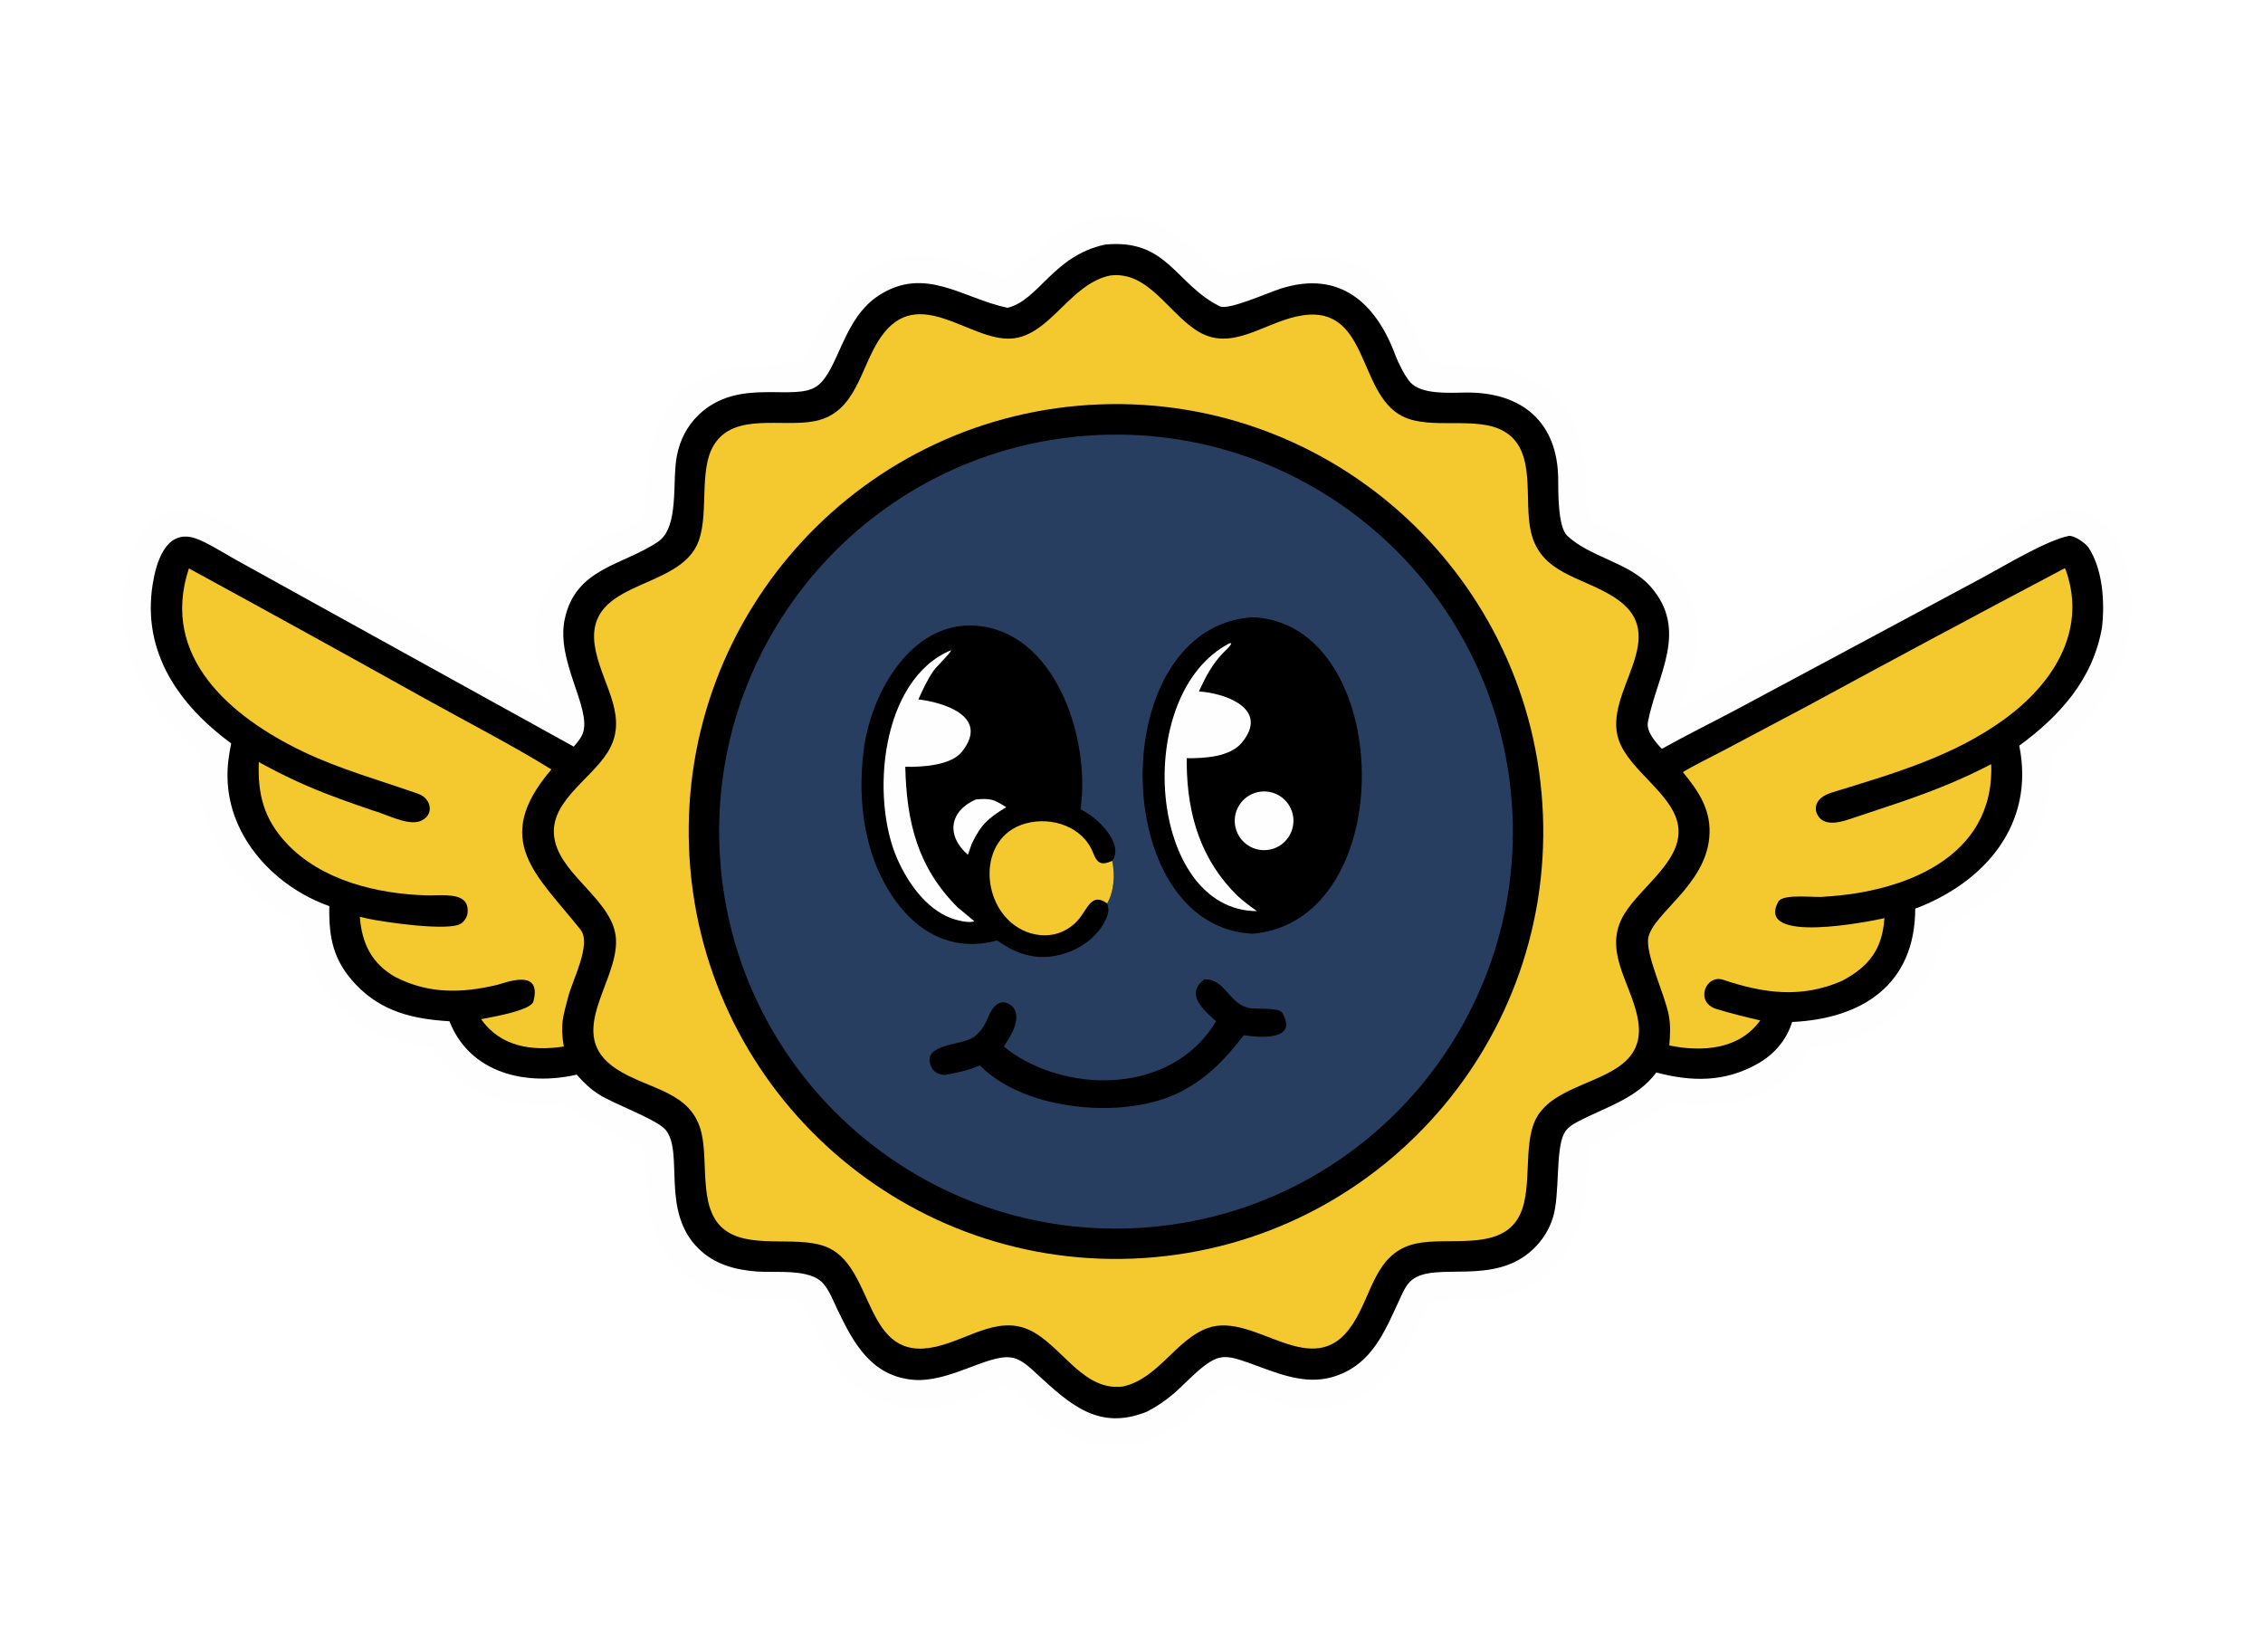
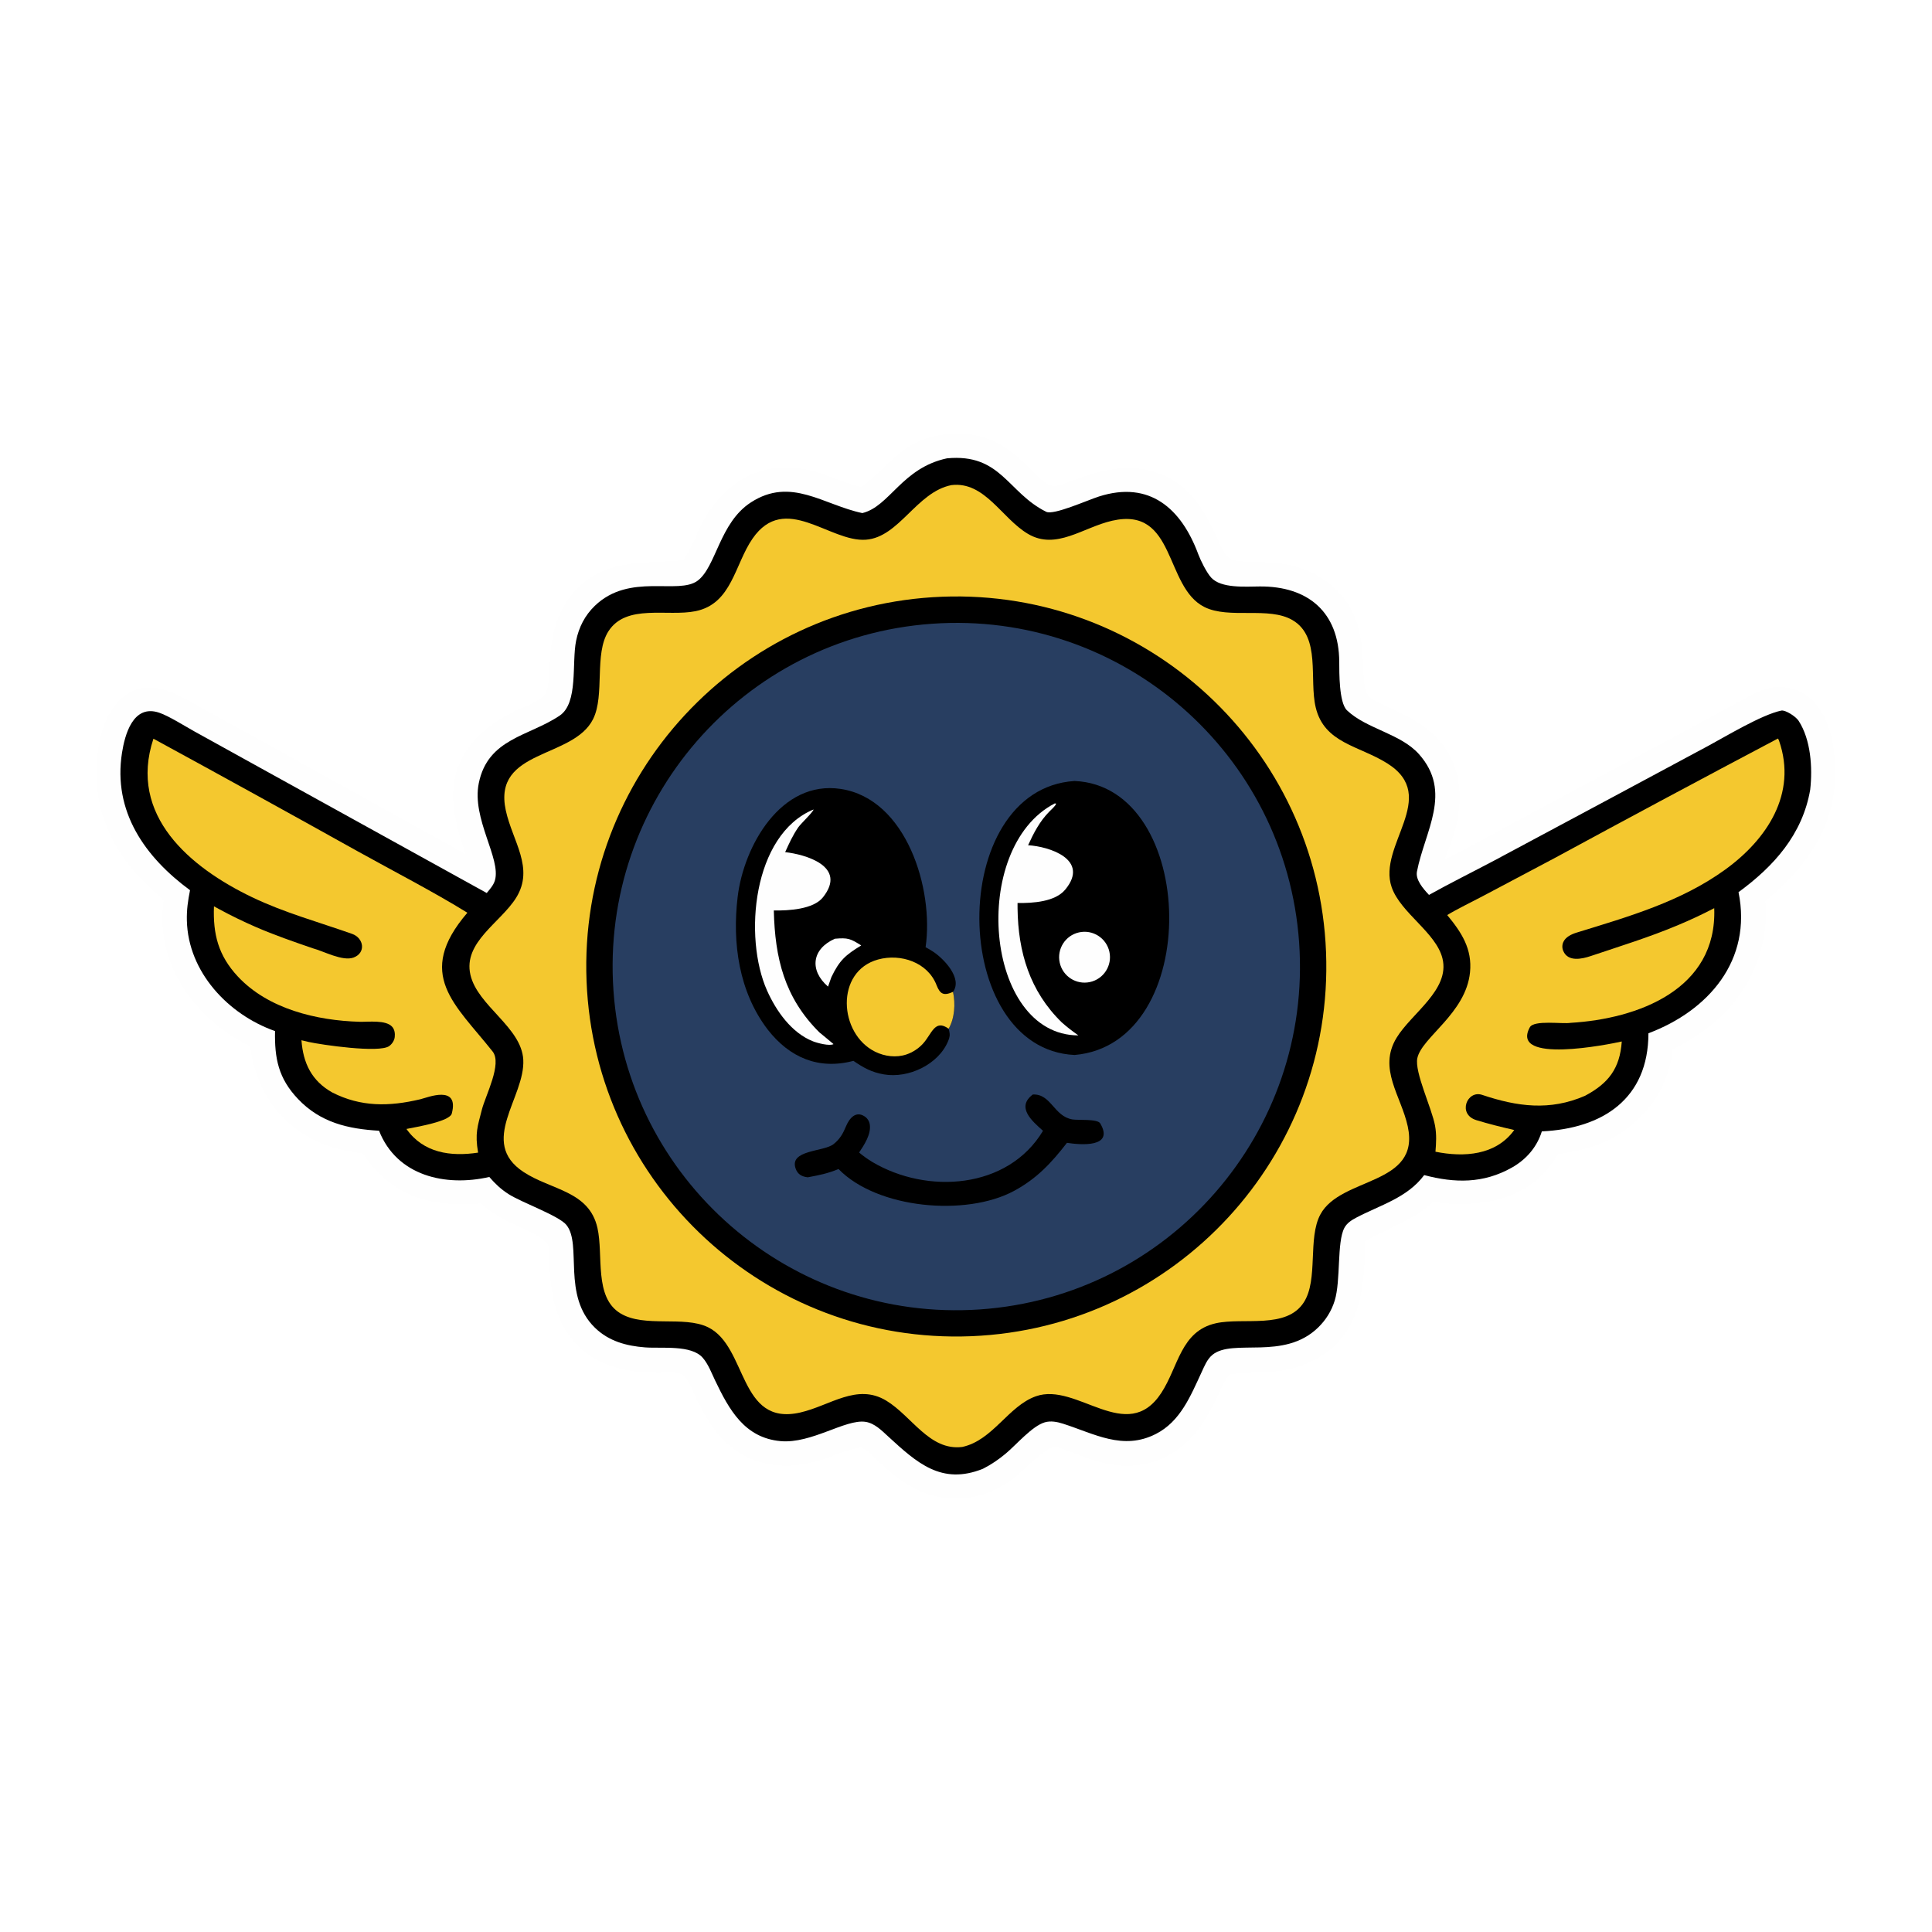
- <svg xmlns="http://www.w3.org/2000/svg" version="1.1" style="display: block;" viewBox="0 0 2048 1494" width="1184" height="864" preserveAspectRatio="none">
+ <svg xmlns="http://www.w3.org/2000/svg" version="1.1" style="display: block;" viewBox="10.62 -257.73 2018.98 2018.98" width="1024" height="1024">
  <path transform="translate(0,0)" fill="rgb(254,254,254)" d="M 1005.8 195.398 C 1069.47 192.177 1090.61 247.089 1110.72 250.019 C 1115.95 250.782 1123.88 247.187 1128.73 245.426 C 1161.76 233.427 1192.76 224.141 1226.99 239.183 C 1275.2 260.367 1282.77 319.809 1296.45 326.452 C 1304.97 330.594 1330.22 329.177 1340.83 330.173 C 1353.96 331.405 1366.66 334.234 1378.83 339.398 C 1388.33 343.429 1396.56 349.156 1404.27 355.988 C 1448.51 395.197 1427.61 454.35 1440.82 469.378 C 1445.5 474.698 1453.59 477.571 1459.9 480.466 C 1489.11 493.868 1516.69 508.062 1529.34 539.791 C 1542.86 573.719 1533.8 608.658 1519.96 640.734 C 1547.2 627.385 1577.84 609.904 1604.93 595.365 L 1764.02 510.258 L 1817.76 481.081 C 1827.83 475.614 1841.52 467.794 1851.8 463.651 C 1859.04 460.792 1866.85 459.687 1874.59 460.426 C 1922.94 464.916 1931.19 525.729 1927.61 564.896 C 1923.01 615.061 1893.25 652.748 1855.36 684.011 C 1857.62 702.255 1854.34 726.871 1848.04 744.272 C 1831.52 789.869 1800.25 818.202 1758.19 839.001 C 1757.62 858.039 1747.01 883.515 1735.12 898.113 C 1708.31 931.03 1678.45 943.005 1638.54 948.364 C 1611.98 996.6 1557.84 1005.22 1508.08 998.486 C 1490.38 1015.86 1458.95 1026.87 1437.07 1039.35 C 1436.97 1092.24 1431.79 1143.38 1376.25 1167.2 C 1349.23 1178.79 1323.56 1175.63 1295.38 1178.2 C 1290.57 1184.85 1287.34 1192.46 1283.74 1199.8 C 1276.47 1214.66 1268.73 1229.89 1257.71 1242.38 C 1245.93 1255.73 1230.95 1265.65 1213.79 1270.56 C 1164.56 1284.68 1125.54 1251.71 1110.36 1255.07 C 1100.17 1257.33 1077.7 1281.82 1066.91 1289.43 C 1058.24 1295.54 1049.36 1299.71 1039.56 1303.56 C 1032.48 1305.79 1025.18 1307.24 1017.78 1307.87 C 974.572 1311.26 947.93 1288.59 919.548 1260.61 C 917.711 1258.8 911.521 1254.71 909.112 1255 C 898.531 1256.79 886.468 1261.41 876.324 1265.3 C 838.12 1279.94 797.094 1277.4 766.864 1247.38 C 755.613 1236.21 747.168 1221.25 739.85 1207.01 C 735.649 1198.84 731.547 1185.06 724.121 1179.04 C 718.708 1175.38 702.27 1177.37 695.801 1176.94 C 668.766 1176.43 638.777 1170.99 618.156 1152.13 C 585.199 1121.99 585.901 1083.82 583.58 1043.59 C 575.756 1031.54 547.382 1022.97 534.076 1014.66 C 524.231 1008.51 522.523 1008.38 513.296 999.879 C 460.988 1004.08 420.692 993.415 389.717 947.54 C 324.702 940.927 280.909 900.604 272.023 835.637 C 214.481 807.894 171.906 748.815 181.7 682.902 C 151.47 656.744 130.302 633.165 117.678 593.534 C 105.674 555.848 108.201 477.776 153.908 462.644 C 177.748 454.751 202.701 471.903 223.263 483.093 L 287.132 518.314 L 497.333 634.934 C 491.327 618.143 486.095 600.525 484.535 582.691 C 480.348 534.833 510.034 503.65 550.564 484.405 C 559.171 480.318 574.44 475.54 579.988 467.87 C 590.377 453.508 575.649 402.011 609.117 362.552 C 640.683 325.335 681.718 331.569 724.558 327.766 C 728.477 322.382 734.145 312.275 736.513 306.201 C 759.32 247.713 807.369 216.08 869.969 237.451 C 880.502 241.047 898.368 248.844 909.673 250.798 L 911.011 251.019 C 944.363 225.933 954.126 199.35 1005.8 195.398 z" />
  <path transform="translate(0,0)" fill="rgb(0,0,0)" d="M 1000.21 221.239 C 1056.75 215.865 1063.55 257.142 1103.96 277.117 C 1111.63 280.91 1147.18 264.909 1159.04 261.123 C 1211.99 244.223 1245.13 273.648 1262.83 321.421 C 1265.17 327.679 1271.39 340.505 1276.38 345.931 C 1286.72 357.291 1312.33 355.259 1327 355.139 C 1377.62 354.725 1409.92 382.095 1410.16 433.986 C 1410.21 444.675 1409.86 476.545 1418.2 484.538 C 1438.5 503.968 1474.17 508.821 1493.34 530.239 C 1528.95 570.032 1499.52 610.796 1491.36 653.096 C 1489.7 661.678 1497.91 671.05 1503.95 677.467 C 1525.19 665.625 1549.61 653.464 1571.28 642.007 L 1687.09 580.022 L 1796.11 521.528 C 1813.01 512.47 1851.82 488.949 1872.21 484.841 C 1876.17 484.042 1887.13 490.754 1890.22 495.531 C 1903.01 515.29 1904.88 544.351 1902.33 567.459 C 1894.24 614.501 1864.15 647.689 1827.41 674.608 C 1841.92 745.82 1795.96 798.48 1733.27 822.051 C 1733.18 890.453 1685.61 921.611 1621.87 924.589 C 1616.74 941.109 1605.56 953.928 1590.64 962.37 C 1560.81 979.245 1530.9 978.726 1498.93 970.268 C 1481.17 994.161 1452.71 1001.59 1427.56 1014.93 C 1422.79 1017.46 1418.13 1020.52 1415.53 1025.41 C 1407.55 1040.37 1411.89 1080.42 1405.42 1101.42 C 1402.06 1112.32 1396.12 1121.78 1387.94 1129.7 C 1352.21 1164.29 1299.15 1140.69 1277.73 1158.03 C 1272.06 1162.63 1269.22 1170.01 1266.23 1176.44 C 1254.75 1201.11 1244.16 1227.76 1218.43 1240.83 C 1184.06 1258.3 1154.56 1240.65 1121.63 1230.1 C 1115.55 1228.15 1108.69 1226.79 1102.41 1228.64 C 1089.2 1232.52 1072.55 1252.22 1061.55 1261.36 C 1054.07 1267.57 1046.49 1272.77 1037.8 1277.18 C 994.632 1294.49 968.855 1271.02 939.008 1243.61 C 932.169 1237.33 924.621 1229.51 914.992 1228.11 C 894.075 1225.07 858.703 1251.16 826.382 1248.28 C 788.653 1244.91 772.511 1215.34 757.903 1184.83 C 754.124 1176.94 750.789 1167.85 745.017 1161.2 C 733.018 1147.38 702.14 1151.66 684.738 1150.32 C 665.09 1148.8 646.822 1143.86 632.357 1129.8 C 597.618 1096.05 619.15 1042.89 602.525 1022.37 C 594.691 1012.7 555.911 999.023 541.978 990.077 C 534.054 984.989 528.087 979.352 521.961 972.226 C 476.204 982.658 425.397 971.268 406.741 923.918 C 374.241 921.995 345.591 915.446 322.14 890.827 C 301.481 869.139 297.472 848.194 298.037 819.769 C 249.047 802.514 207.192 757.988 205.906 704.308 C 205.63 692.781 207.024 683.665 209.197 672.555 C 162.34 638.076 128.323 590.554 138.158 528.713 C 141.017 510.736 149.378 477.724 177.019 487.079 C 187.108 490.493 204.026 501.218 214.025 506.752 L 280.709 543.642 L 519.263 675.485 C 522.562 671.446 526.301 667.428 527.802 662.332 C 534.516 639.54 503.394 598.005 510.947 560.764 C 520.484 513.738 563.428 511.818 595.515 490.093 C 615.136 476.808 607.928 435.298 612.655 411.898 C 615.505 397.788 621.815 385.4 632.218 375.368 C 668.546 340.338 719.461 364.32 739.72 349.048 C 759.13 334.415 762.453 288.604 795.301 267.305 C 837.171 240.154 871.136 269.945 911.79 278.453 C 940.463 271.47 953.028 231.352 1000.21 221.239 z" />
  <path transform="translate(0,0)" fill="rgb(244,200,47)" d="M 1004.81 249.226 C 1039.71 244.997 1057.49 284.029 1084.88 300.192 C 1114.25 317.52 1142.28 293.399 1172.85 286.439 C 1239.81 271.192 1227.22 355.584 1269.26 376.614 C 1295.1 389.538 1336.54 375.714 1361.38 390.343 C 1391.22 407.914 1378.49 451.952 1385.57 481.562 C 1394.52 519.029 1430.84 521.441 1460.36 540.008 C 1515.88 574.931 1449.74 625.787 1464.96 669.481 C 1474.32 696.335 1511.44 716.832 1518.04 743.918 C 1526.03 776.656 1485.69 801.055 1470.05 826.809 C 1450.4 859.165 1474.86 887.453 1481.76 919.4 C 1495.2 981.647 1411.86 971.584 1390.43 1011.41 C 1377.02 1036.33 1388.46 1079.25 1373.22 1103.12 C 1355.01 1131.66 1309.99 1118.72 1281.3 1125.09 C 1244.43 1133.28 1242.11 1170.59 1224.17 1197.96 C 1188.2 1252.87 1135.91 1186.21 1093.11 1201.42 C 1064.25 1211.67 1048.28 1247.33 1016.24 1254.36 C 981.931 1258.65 963.445 1222.05 936.727 1205.95 C 906.095 1187.5 878.176 1211.2 847.001 1218.35 C 782.2 1233.2 792.008 1149.44 750.47 1129.24 C 725.186 1116.95 684.066 1130 658.956 1114.76 C 631.107 1097.86 641.435 1054.18 634.963 1025.49 C 626.204 986.666 586.557 986.023 557.728 967.022 C 510.168 935.675 559.547 888.922 557.459 849.758 C 555.64 815.637 509.747 793.618 502.22 760.946 C 494.386 726.941 533.834 706.375 549.979 680.461 C 569.385 649.313 546.117 621.293 539.166 589.099 C 525.272 524.749 609.693 535.55 630.451 493.652 C 642.899 468.527 631.269 425.542 646.463 401.935 C 665.152 372.899 708.118 386.978 737.604 380.932 C 775.531 373.155 778.303 332.181 797.065 305.094 C 830.932 256.199 877.627 309.099 915.523 306.272 C 950.35 303.674 968.341 256.557 1004.81 249.226 z" />
  <path transform="translate(0,0)" fill="rgb(0,0,0)" d="M 995.223 365.858 C 1208.46 357.722 1387.98 523.861 1396.35 737.089 C 1404.73 950.317 1238.79 1130.02 1025.57 1138.63 C 812.015 1147.26 631.966 980.998 623.58 767.435 C 615.193 553.872 781.65 374.008 995.223 365.858 z" />
  <path transform="translate(0,0)" fill="rgb(40,62,97)" d="M 984.531 394.113 C 1182.54 380.051 1354.4 529.288 1368.24 727.31 C 1382.08 925.332 1232.65 1097.03 1034.62 1110.65 C 836.891 1124.25 665.524 975.108 651.703 777.397 C 637.883 579.686 786.835 408.153 984.531 394.113 z" />
  <path transform="translate(0,0)" fill="rgb(0,0,0)" d="M 902.465 850.881 C 866.223 860.477 835.809 847.584 812.942 818.261 C 782.747 778.793 775.729 727.79 781.475 679.628 C 787.846 626.228 826.775 557.285 889.194 566.723 C 958.029 577.13 986.724 671.581 977.878 732.112 C 980.666 733.609 983.388 735.229 986.034 736.966 C 997.062 744.343 1016.69 764.718 1006.55 778.795 C 1009.17 791.197 1008.35 806.183 1001.96 817.315 C 1002.18 818.082 1002.38 818.854 1002.57 819.63 C 1003.53 823.769 1003.09 826.196 1001.51 830.054 C 991.425 854.726 960.013 869.459 934.34 865.042 C 921.373 862.811 912.912 858.023 902.465 850.881 z" />
  <path transform="translate(0,0)" fill="rgb(244,200,47)" d="M 1001.96 817.315 C 987.24 806.721 984.451 822.982 974.855 833.231 C 970.175 838.223 964.343 841.99 957.868 844.202 C 947.262 847.784 935.199 846.289 925.207 841.357 C 887.108 822.626 883.189 757.364 928.213 744.972 C 952.036 738.416 980.132 748.045 989.259 771.583 C 993.056 781.374 996.895 783.107 1006.55 778.795 C 1009.17 791.197 1008.35 806.183 1001.96 817.315 z" />
  <path transform="translate(0,0)" fill="rgb(254,254,254)" d="M 860.785 588.194 C 860.569 590.653 847.357 603.135 844.778 606.912 C 838.911 615.508 835.344 623.457 831.129 632.769 C 851.655 635.067 896.678 647.344 870.544 680.071 C 860.629 692.486 834.805 694.039 819.272 693.707 C 820.436 743.534 830.351 784.782 866.861 821.083 C 871.817 825.281 876.66 828.983 881.665 833.368 C 877.578 835.69 864.614 832.233 860.223 830.482 C 837.678 821.602 821.695 798.656 812.24 777.491 C 787.401 721.887 797.086 614.51 860.785 588.194 z" />
  <path transform="translate(0,0)" fill="rgb(254,254,254)" d="M 883.122 723.26 C 896.681 722.096 899.284 723.08 910.608 730.285 C 894.274 740.217 887.845 745.833 879.452 763.354 L 875.925 773.301 C 856.1 756.103 859.103 733.824 883.122 723.26 z" />
  <path transform="translate(0,0)" fill="rgb(0,0,0)" d="M 1133.53 558.422 C 1262.38 563.766 1268.5 833.171 1133.57 844.754 C 1002.16 838.532 999.649 567.009 1133.53 558.422 z" />
  <path transform="translate(0,0)" fill="rgb(254,254,254)" d="M 1112.85 581.871 L 1114.27 582.041 C 1113.95 584.251 1108.94 588.607 1107.09 590.489 C 1097.02 600.755 1090.92 612.662 1084.99 625.562 C 1106.9 626.79 1149.86 640.435 1123.82 671.923 C 1113.21 684.751 1090.04 686.125 1073.97 685.938 C 1073.96 687.833 1073.97 689.727 1073.99 691.622 C 1074.52 737.213 1086.83 778.171 1120.15 810.671 C 1126.42 816.222 1130.8 819.458 1137.53 824.281 C 1039.26 824.096 1023.38 628.107 1112.85 581.871 z" />
  <path transform="translate(0,0)" fill="rgb(254,254,254)" d="M 1138.12 716.655 C 1152.49 713.393 1166.78 722.459 1169.95 736.857 C 1173.11 751.254 1163.96 765.479 1149.54 768.553 C 1135.25 771.599 1121.19 762.543 1118.05 748.277 C 1114.91 734.012 1123.87 719.887 1138.12 716.655 z" />
  <path transform="translate(0,0)" fill="rgb(0,0,0)" d="M 1089.95 886.045 C 1109.16 885.185 1111.83 908.844 1131.39 912.115 C 1137.17 913.081 1157.51 911.325 1160.39 916.239 C 1175.36 941.789 1139.87 938.772 1125.62 936.537 C 1109.32 957.567 1094.14 973.948 1070.27 986.804 C 1020.11 1013.83 927.25 1005.45 886.914 963.944 C 874.815 968.818 867.389 970.162 854.76 972.569 C 848.79 971.916 844.278 969.684 842.088 963.482 C 835.116 943.748 871.359 946.041 881.65 937.95 C 888.393 932.648 891.645 926.682 894.664 919.391 C 898.162 910.944 904.903 902.733 914.286 909.023 C 917.105 910.924 919.007 913.911 919.539 917.27 C 921.176 927.526 913.773 938.608 908.404 946.698 C 912.739 950.321 917.344 953.608 922.179 956.532 C 979.391 990.559 1063.98 985.153 1100.59 923.963 C 1088.99 913.684 1072.27 899.277 1089.95 886.045 z" />
  <path transform="translate(0,0)" fill="rgb(244,200,47)" d="M 1868.59 514.043 C 1869.27 515.026 1869.44 515.443 1869.83 516.536 C 1888.93 571.792 1856.93 619.547 1813.62 650.925 C 1767.06 684.654 1712.43 700.167 1658.26 716.858 C 1652.91 718.504 1646.66 721.39 1644.3 726.782 C 1642.99 729.72 1642.98 733.074 1644.26 736.024 C 1649.22 747.708 1663.74 744.461 1672.98 741.359 C 1703.6 731.07 1734.25 721.648 1764.06 709.104 C 1776.96 703.719 1789.63 697.791 1802.02 691.334 C 1805.26 776.387 1722.22 806.993 1651.86 811.161 C 1643.55 812.621 1613.62 807.855 1609.28 815.872 C 1588.38 854.548 1691.99 833.661 1705.41 830.64 C 1703.43 858.875 1691.53 874.354 1666.98 887.407 C 1630.22 903.404 1596.17 898.729 1559.49 886.431 C 1543.68 881.128 1533.44 906.698 1553.4 912.835 C 1566.6 916.892 1579.52 920.045 1593.04 923.161 C 1573.78 949.766 1540.46 951.832 1510.7 945.843 C 1511.47 936.553 1511.96 928.007 1510.29 918.733 C 1506.98 900.4 1488.61 862.642 1491.78 847.985 C 1496.48 826.231 1542.5 801.253 1546.82 758.373 C 1549.29 733.878 1537.9 716.55 1522.99 698.542 C 1532.28 692.779 1549.67 684.288 1559.76 678.957 L 1635.35 638.909 C 1712.86 596.852 1790.61 555.23 1868.59 514.043 z" />
  <path transform="translate(0,0)" fill="rgb(244,200,47)" d="M 170.953 514.238 C 242.264 553.08 313.38 592.281 384.298 631.837 C 420.526 651.977 464.256 674.541 499.038 696.092 C 443.616 760.649 486.468 791.864 525.434 841.131 C 535.587 853.968 518.017 886.842 514.136 902.063 C 509.701 919.453 506.792 926.494 510.233 946.789 C 481.426 951.162 453.096 947.117 435.373 922.057 C 445.767 919.945 480.575 914.241 482.746 905.94 C 490.772 875.259 457.131 889.292 449.924 891.006 C 417.26 898.773 387.773 899.153 357.914 883.973 C 336.278 871.826 327.4 853.295 325.649 829.35 C 328.041 829.974 330.445 830.55 332.86 831.076 C 347.16 834.223 406.812 842.865 417.264 835.491 C 420.232 833.397 422.706 829.718 423.123 826.074 C 423.554 822.305 423.048 818.188 420.43 815.263 C 413.819 807.875 395.768 810.308 386.482 810.051 C 341.625 808.811 290.81 796.709 259.129 762.693 C 238.729 740.79 233.106 718.468 234.22 689.395 C 235.919 690.344 237.626 691.278 239.342 692.195 C 251.92 699.03 264.796 705.302 277.931 710.992 C 297.095 719.334 317.579 726.429 337.466 733.243 C 349.117 736.353 368.428 747.067 380.026 742.958 C 393.285 738.057 390.904 722.543 378.545 718.178 C 343.497 705.799 307.749 696.037 274.074 679.891 C 209.378 648.872 144.328 594.527 170.953 514.238 z" />
</svg>
